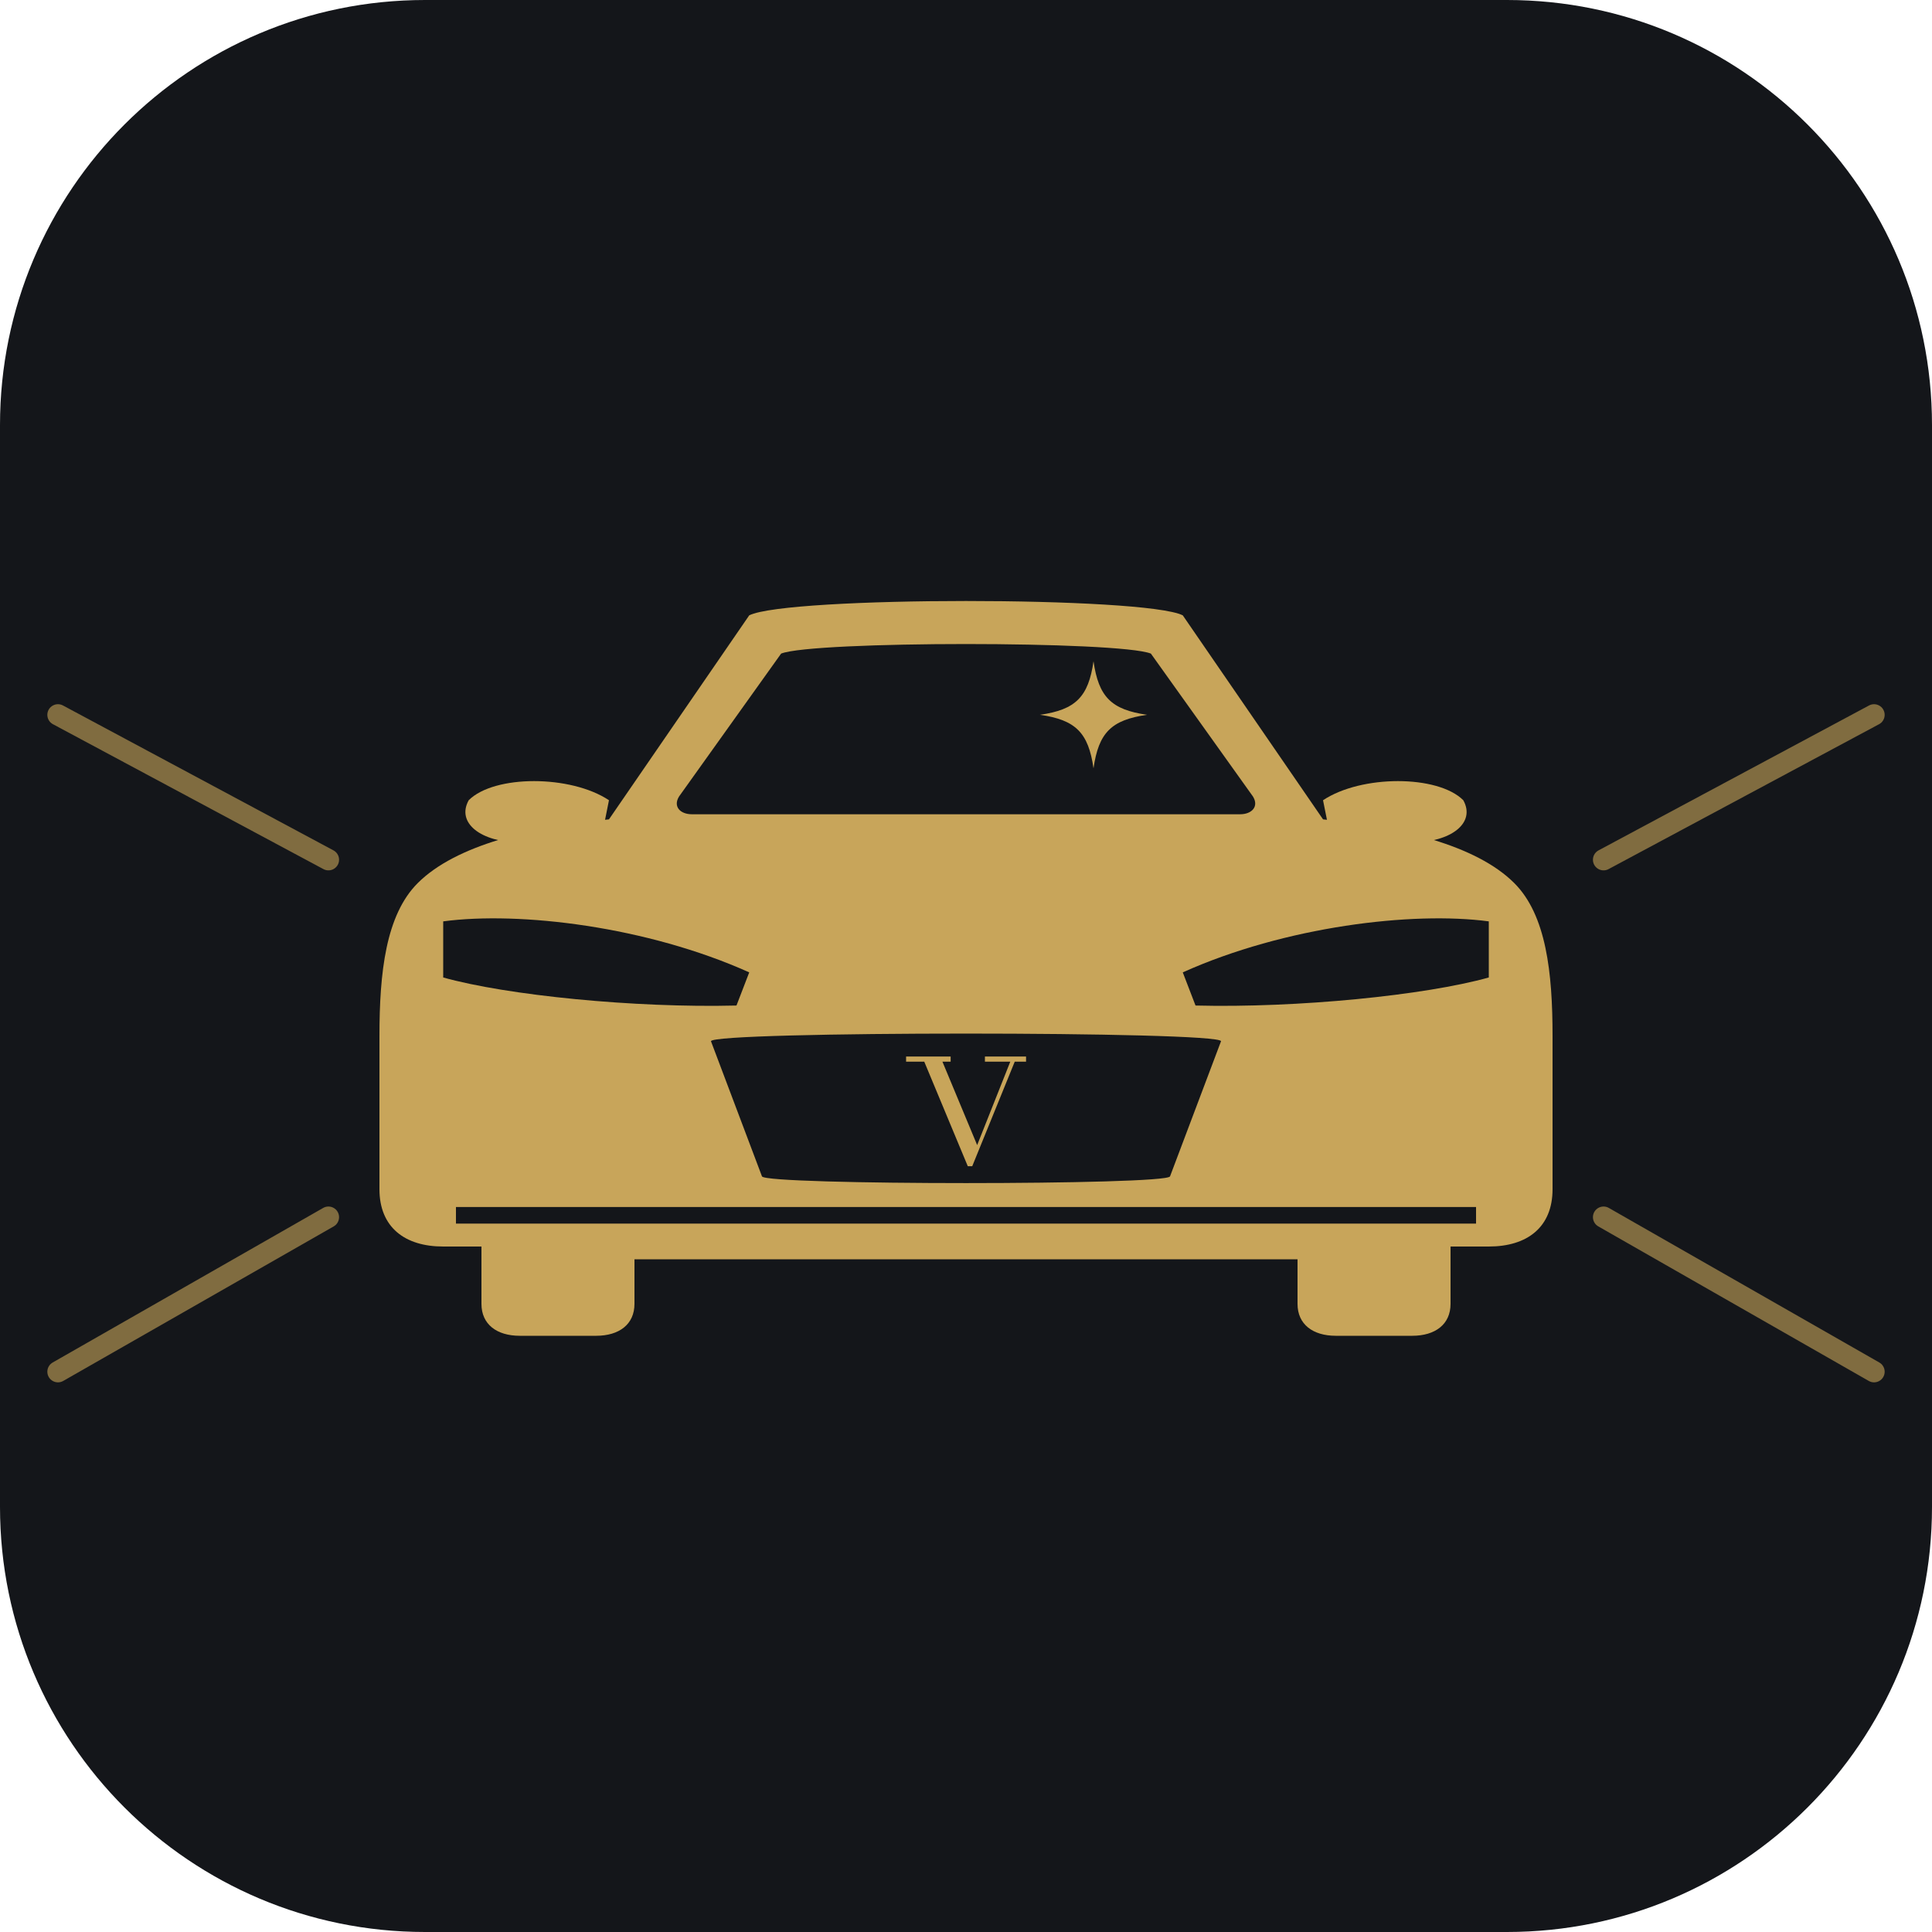
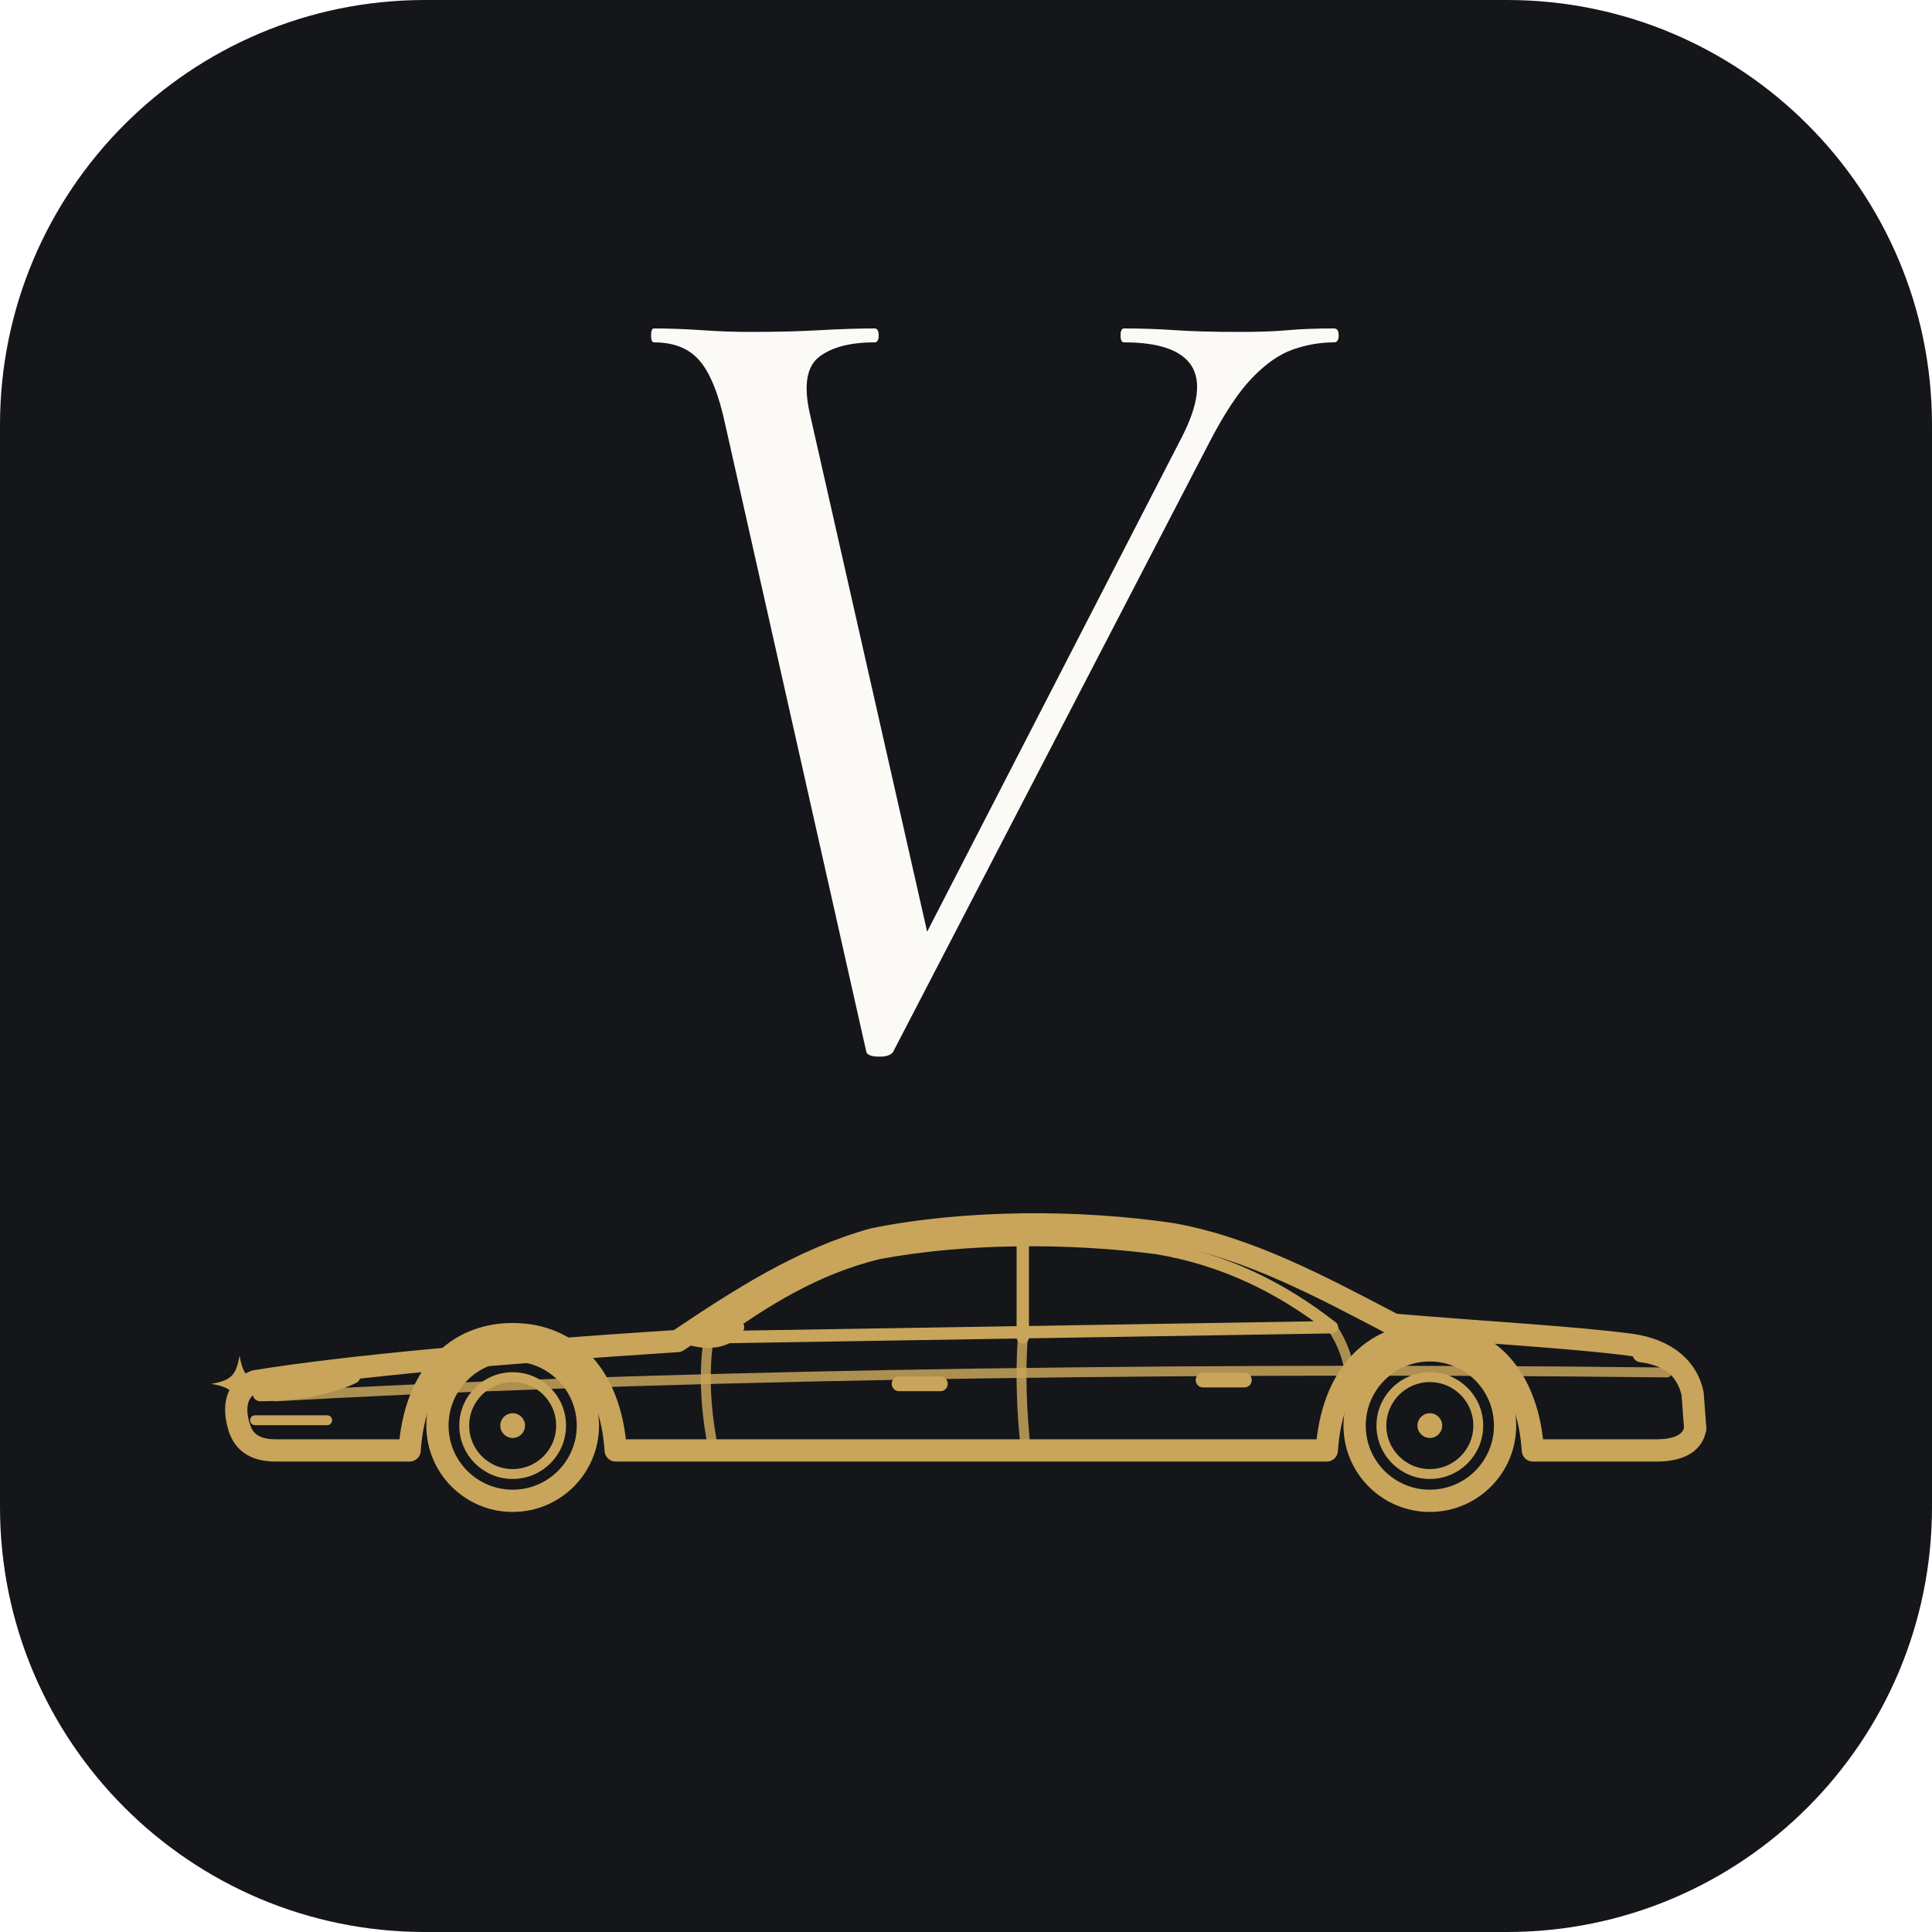
- <svg xmlns="http://www.w3.org/2000/svg" viewBox="0 0 100.0 100.0" width="100" height="100" role="img" aria-label="Valor Limo">
+ <svg xmlns="http://www.w3.org/2000/svg" viewBox="0 0 100 100" width="100" height="100" role="img" aria-label="Valor Limo">
  <rect width="100" height="100" rx="22" fill="#14161A" />
-   <g stroke="#C8A55A" stroke-width="1.1" stroke-linecap="round" fill="none" opacity="0.6">
-     <path d="M3 37 L17 44.5" />
-     <path d="M3 71 L17 63" />
-     <path d="M97 37 L83 44.5" />
-     <path d="M97 71 L83 63" />
-   </g>
-   <g transform="translate(17.00 14.03) scale(0.66)" fill="#C8A55A">
-     <path fill-rule="evenodd" d="M33 27 C36 25.5 64 25.5 67 27 L78 43 C84 43.6 90 45 93 48 C95.5 50.5 96 55 96 60 L96 72 C96 75 94 76.5 91 76.5 L88 76.5 L88 81 C88 82.6 86.8 83.5 85 83.5 L79 83.5 C77.2 83.5 76 82.6 76 81 L76 77.5 L24 77.5 L24 81 C24 82.6 22.8 83.5 21 83.5 L15 83.5 C13.2 83.5 12 82.6 12 81 L12 76.5 L9 76.5 C6 76.5 4 75 4 72 L4 60 C4 55 4.5 50.5 7 48 C10 45 16 43.6 22 43 Z M35.5 30 C38 29 62 29 64.5 30 L72.5 41.2 C73 42 72.4 42.6 71.5 42.6 L28.5 42.6 C27.6 42.6 27 42 27.5 41.2 Z M9 51 C15 50.2 25 51.4 33 55 L32 57.6 C24 57.8 14 56.8 9 55.4 Z M91 51 C85 50.2 75 51.4 67 55 L68 57.6 C76 57.8 86 56.8 91 55.4 Z M30 60.4 C30 59.6 70 59.6 70 60.4 L66 71 C65.7 71.7 34.3 71.7 34 71 Z M10 73.4 H90 V74.7 H10 Z" />
-     <path d="M22 41.5 C19 39.5 13 39.5 11 41.5 C10 43.3 12 44.8 15 44.8 L21.5 44 Z M78 41.5 C81 39.5 87 39.5 89 41.5 C90 43.3 88 44.8 85 44.8 L78.5 44 Z" />
-     <path transform="translate(43.42 59.18) scale(0.1344)" d="M14 18 H40 V21 H35.2 L55.47 69.68 L74.8 21 H60 V18 H84 V21 H77.4 L52.6 82 H50 L24.6 21 H14 Z" />
-     <path d="M60 30.6 C60.4 33.4 61.4 34.4 64.2 34.8 C61.4 35.2 60.4 36.2 60 39 C59.6 36.2 58.6 35.2 55.8 34.8 C58.6 34.4 59.6 33.4 60 30.6 Z" />
+   <path fill="#FCFAF7" transform="translate(33.7 54.5)" d="M11.14 -0.06 3.84 -32.52Q3.34 -34.86 2.52 -35.82Q1.71 -36.78 0.15 -36.78Q0 -36.78 0 -37.14Q0 -37.5 0.15 -37.5Q1.3 -37.5 2.62 -37.41Q3.93 -37.32 5.09 -37.32Q7.21 -37.32 8.75 -37.41Q10.3 -37.5 11.57 -37.5Q11.78 -37.5 11.78 -37.14Q11.78 -36.78 11.57 -36.78Q9.68 -36.78 8.7 -36.03Q7.73 -35.28 8.21 -33.12L14.6 -4.9L11.69 -1.23L27.48 -31.89Q28.74 -34.36 27.97 -35.57Q27.19 -36.78 24.48 -36.78Q24.3 -36.78 24.3 -37.14Q24.3 -37.5 24.48 -37.5Q25.84 -37.5 27.12 -37.41Q28.4 -37.32 30.47 -37.32Q31.99 -37.32 32.97 -37.41Q33.95 -37.5 35.35 -37.5Q35.59 -37.5 35.59 -37.14Q35.59 -36.78 35.35 -36.78Q34.28 -36.78 33.22 -36.41Q32.17 -36.04 31.12 -34.95Q30.07 -33.87 28.9 -31.61L12.53 -0.06Q12.35 0.21 11.77 0.19Q11.2 0.18 11.14 -0.06Z" />
+   <g color="#C8A55A" transform="translate(10 62) scale(0.2667)">
+     <g fill="none" stroke="currentColor" stroke-linecap="round" stroke-linejoin="round">
+       <path d="M9 44.75 C7.6 40.48 8.4 37.06 12 35.6 C30 32.67 60 29.99 94 27.79 C106 19.74 118 11.93 132 8.03 C150 4.37 172 4.37 190 7.05 C205 9.74 219 17.3 233 24.62 C250 26.08 268 27.06 279 28.52 C286 29.5 290 33.16 291 38.04 L291.5 44.75" stroke-width="4.32" />
+       <path d="M9 44.75 C10 47.8 12.5 49.02 16 49.02 H42 C43 34.38 51 26.45 62 26.45 C73 26.45 81 34.38 82 49.02 H220 C221 34.38 229 26.45 240 26.45 C251 26.45 259 34.38 260 49.02 H284 C288 49.02 291 47.8 291.5 44.75" stroke-width="4.32" />
+       <path d="M101 27.06 C111 19.74 121 13.64 133 10.71 C150 7.54 170 7.54 187 9.74 C200 11.93 211 17.3 221 25.11 Z" stroke-width="2.4" />
+       <path d="M161 8.76 V27.06" stroke-width="2.4" />
+       <path d="M16 38.53 C80 34.87 180 32.67 286 33.89" opacity=".85" stroke-width="1.92" />
+       <path d="M100 27.55 C99 34.38 99.5 41.7 101 49.02 M161 27.06 C160.5 34.38 160.8 41.7 161.6 49.02 M221 25.11 C224 29.5 225 34.38 224.8 39.26" opacity=".85" stroke-width="1.92" />
+       <path d="M137 36.09 H145 M196 35.36 H204" stroke-width="2.88" />
+       <path d="M97 27.3 C99 24.13 103 23.64 105.5 25.11 C104 27.3 101 28.28 97 27.3 Z" stroke-width="2.88" />
+       <path d="M12.5 36.33 C18 34.87 25 34.14 31 34.62 C26 37.06 19 38.04 13 38.04" stroke-width="2.88" />
+       <path d="M12 43.16 H26" stroke-width="1.92" />
+       <path d="M281 30.23 C285 30.72 288 32.43 289.6 35.11" stroke-width="3.36" />
+       <circle cx="62" cy="44.2" r="14.6" stroke-width="4.32" />
+       <circle cx="62" cy="44.2" r="9.4" stroke-width="1.92" />
+       <circle cx="240" cy="44.2" r="14.6" stroke-width="4.32" />
+       <circle cx="240" cy="44.2" r="9.4" stroke-width="1.92" />
+     </g>
+     <g fill="currentColor">
+       <circle cx="62" cy="44.2" r="2.4" />
+       <circle cx="240" cy="44.2" r="2.4" />
+       <path d="M9 30.6 C9.66 34.45 10.65 35.44 14.5 36.1 C10.65 36.76 9.66 37.75 9 41.6 C8.34 37.75 7.35 36.76 3.5 36.1 C7.35 35.44 8.34 34.45 9 30.6 Z" />
+     </g>
  </g>
</svg>
